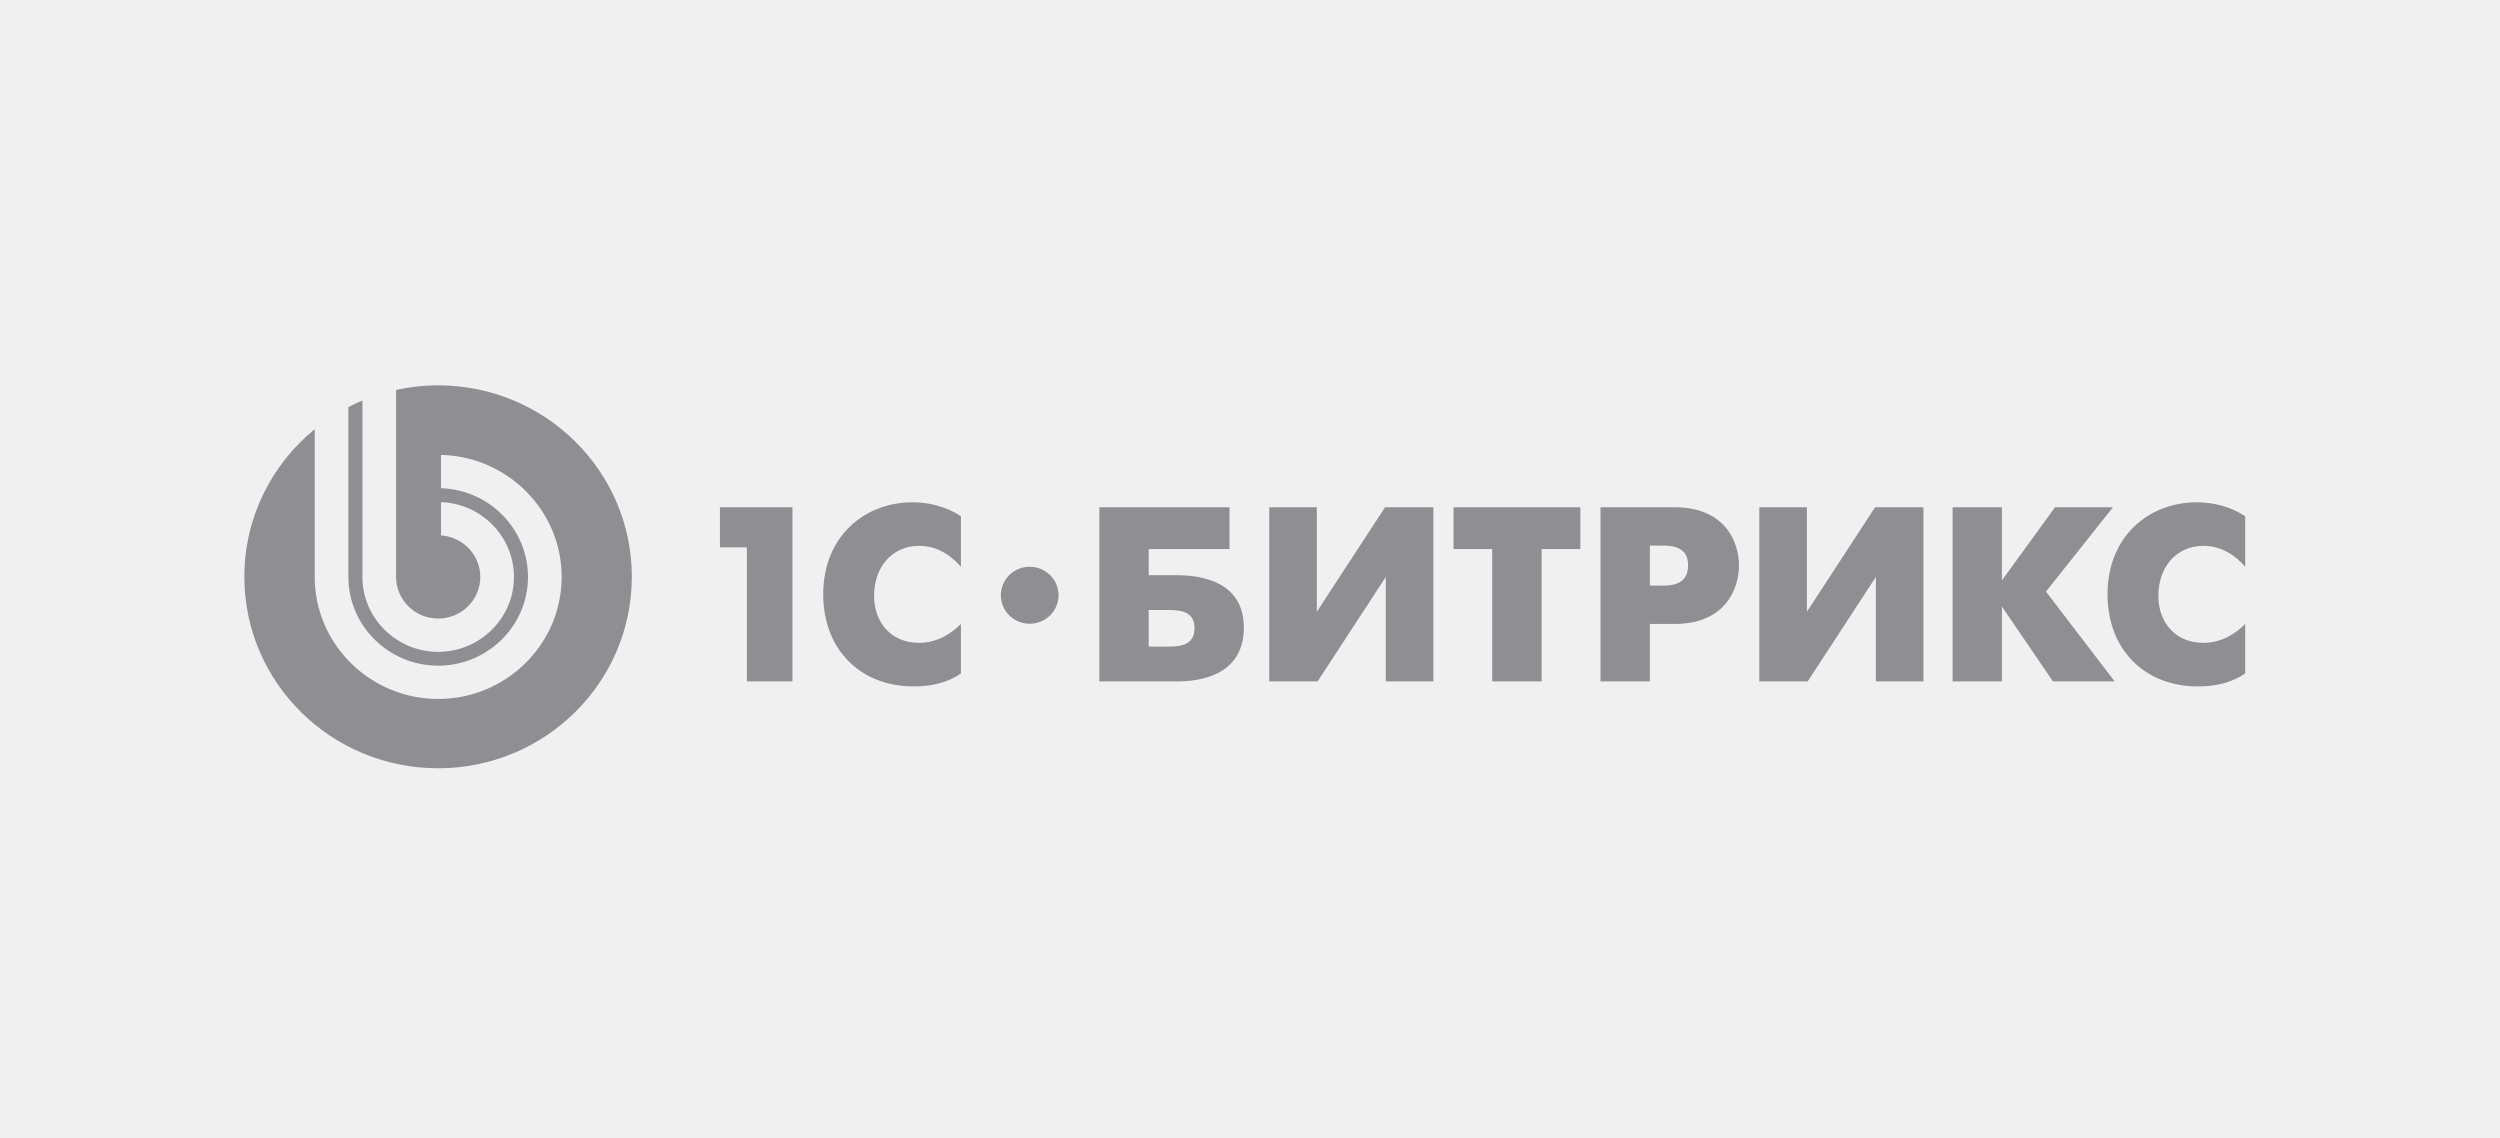
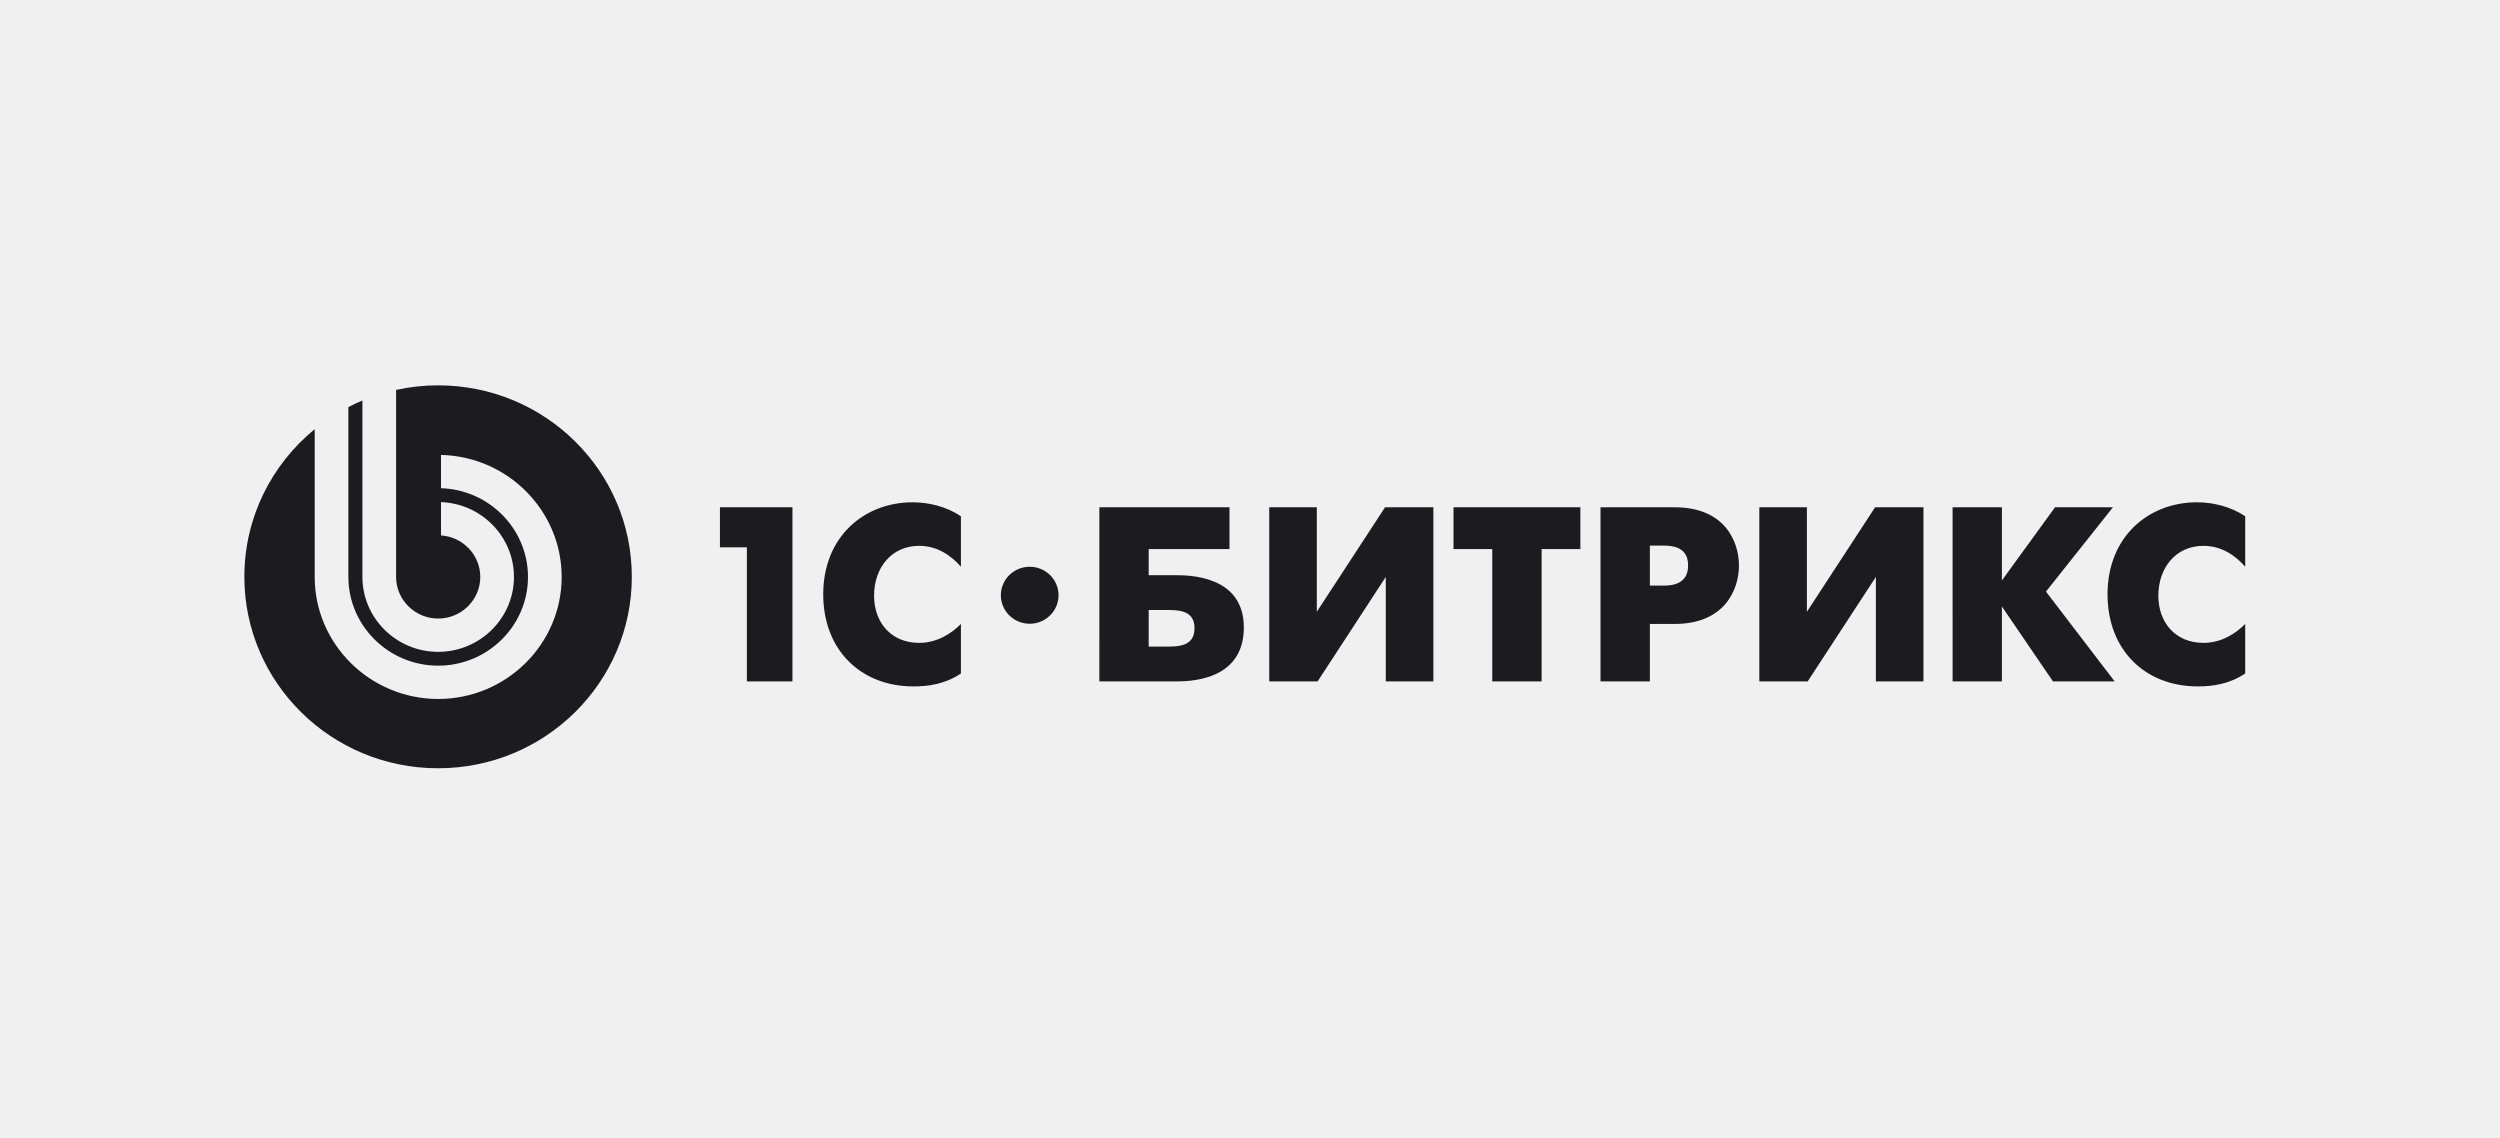
<svg xmlns="http://www.w3.org/2000/svg" width="266" height="121" viewBox="0 0 266 121" fill="none">
-   <g clip-path="url(#a)" fill-rule="evenodd" clip-rule="evenodd" fill="#8E8E93">
+   <g clip-path="url(#a)" fill-rule="evenodd" clip-rule="evenodd" fill="#1c1c20">
    <path d="M109.559 60.302c-1.694 0-3.069 1.358-3.069 3.031 0 1.677 1.375 3.034 3.069 3.034 1.696 0 3.069-1.357 3.069-3.034 0-1.673-1.373-3.03-3.069-3.03Zm124.882-2.225c2.012 0 3.484 1.113 4.449 2.225v-5.374c-1.581-1.06-3.486-1.484-5.142-1.484-5.087 0-9.507 3.6-9.507 9.794 0 5.93 4.017 9.796 9.586 9.796 1.607 0 3.374-.24 5.063-1.377v-5.271c-.965.981-2.489 2.015-4.449 2.015-2.997 0-4.793-2.197-4.793-5.004 0-3.044 1.902-5.32 4.793-5.32Zm-9.625-4.102h-6.161l-5.652 7.78v-7.78h-5.248l.002 18.529h5.246v-7.97l5.435 7.97h6.566l-7.313-9.557 7.125-8.972Zm-32.562 11.118V53.975h-5.062v18.529h5.143l7.258-11.119v11.119h5.062v-18.53h-5.144l-7.257 11.119Zm-15.211-2.782h-1.497v-4.26h1.497c2.25 0 2.57 1.19 2.57 2.117 0 .794-.24 2.143-2.57 2.143Zm1.151-8.336h-7.9v18.529h5.252v-6.118h2.648c5.304 0 6.831-3.649 6.831-6.218 0-2.542-1.5-6.193-6.831-6.193Zm-23.539 4.445h4.121v14.084h5.252V58.42h4.123v-4.445h-13.496v4.445Zm-14.546 6.673V53.975h-5.06v18.529h5.143l7.255-11.119v11.119h5.063v-18.53h-5.141l-7.26 11.119Zm-15.64 3.703h-2.249v-3.89h2.249c1.662 0 2.626.477 2.626 1.934 0 1.481-.99 1.956-2.626 1.956Zm.51-7.596h-2.759v-2.78h8.597v-4.445h-13.845l-.001 18.529h8.008c1.365 0 7.365.051 7.365-5.744 0-5.586-5.945-5.56-7.365-5.56Zm-37.388 2.038c0 5.93 4.017 9.796 9.588 9.796 1.608 0 3.375-.24 5.063-1.377v-5.271c-.967.981-2.493 2.015-4.447 2.015-3 0-4.794-2.197-4.794-5.004 0-3.044 1.9-5.32 4.794-5.32 2.008 0 3.48 1.113 4.447 2.225v-5.374c-1.584-1.06-3.483-1.484-5.144-1.484-5.089 0-9.507 3.6-9.507 9.794Zm-10.99-5.002h2.867v14.268h4.848v-18.53h-7.715v4.262ZM46.612 41c-1.535 0-3.029.17-4.468.486v19.9c0 2.439 2.012 4.428 4.48 4.428 2.467 0 4.478-1.99 4.478-4.427 0-2.342-1.852-4.265-4.18-4.418v-3.544c4.302.155 7.764 3.672 7.764 7.962 0 4.388-3.622 7.97-8.062 7.97-4.442 0-8.063-3.582-8.063-7.97V42.611c-.51.214-1.006.45-1.494.705v18.07c.001 5.2 4.294 9.441 9.557 9.441 5.263 0 9.554-4.24 9.554-9.44 0-5.104-4.13-9.282-9.256-9.44v-3.542c7.1.158 12.839 5.929 12.839 12.981 0 7.153-5.902 12.984-13.137 12.984-7.237 0-13.14-5.831-13.14-12.985V45.667C28.913 49.402 26 55.05 26 61.371c0 11.25 9.228 20.373 20.613 20.373 11.386 0 20.612-9.123 20.612-20.373C67.225 50.12 57.999 41 46.612 41Z" />
  </g>
  <defs>
    <clipPath id="a">
      <path fill="#fff" transform="translate(26 41)" d="M0 0h213v41H0z" />
    </clipPath>
  </defs>
</svg>
